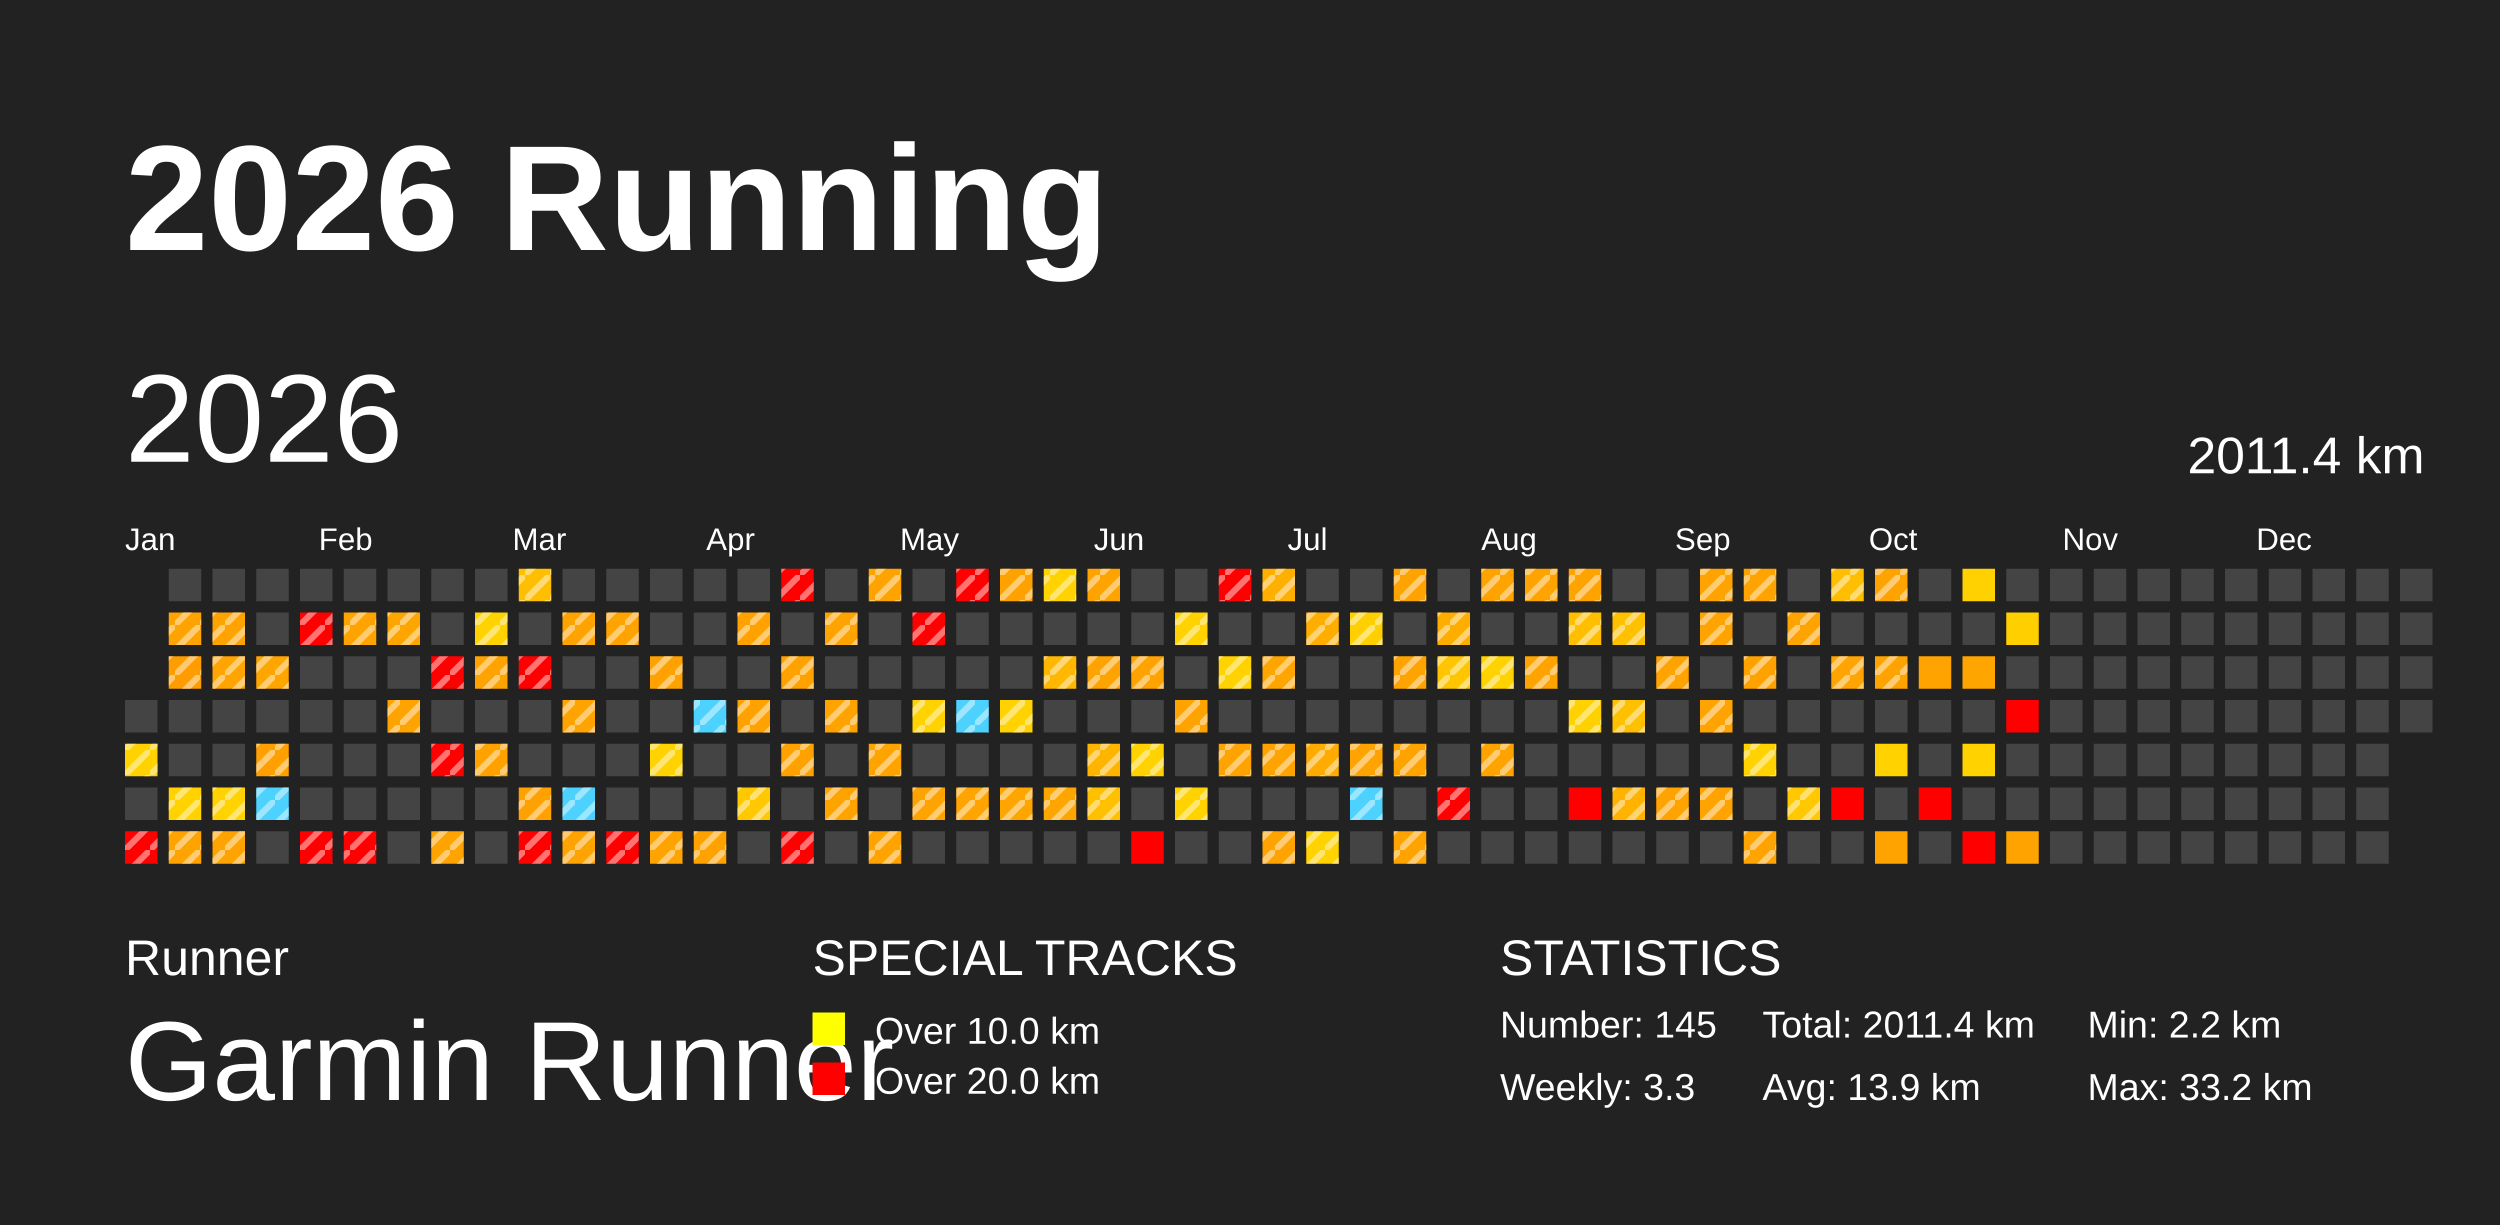
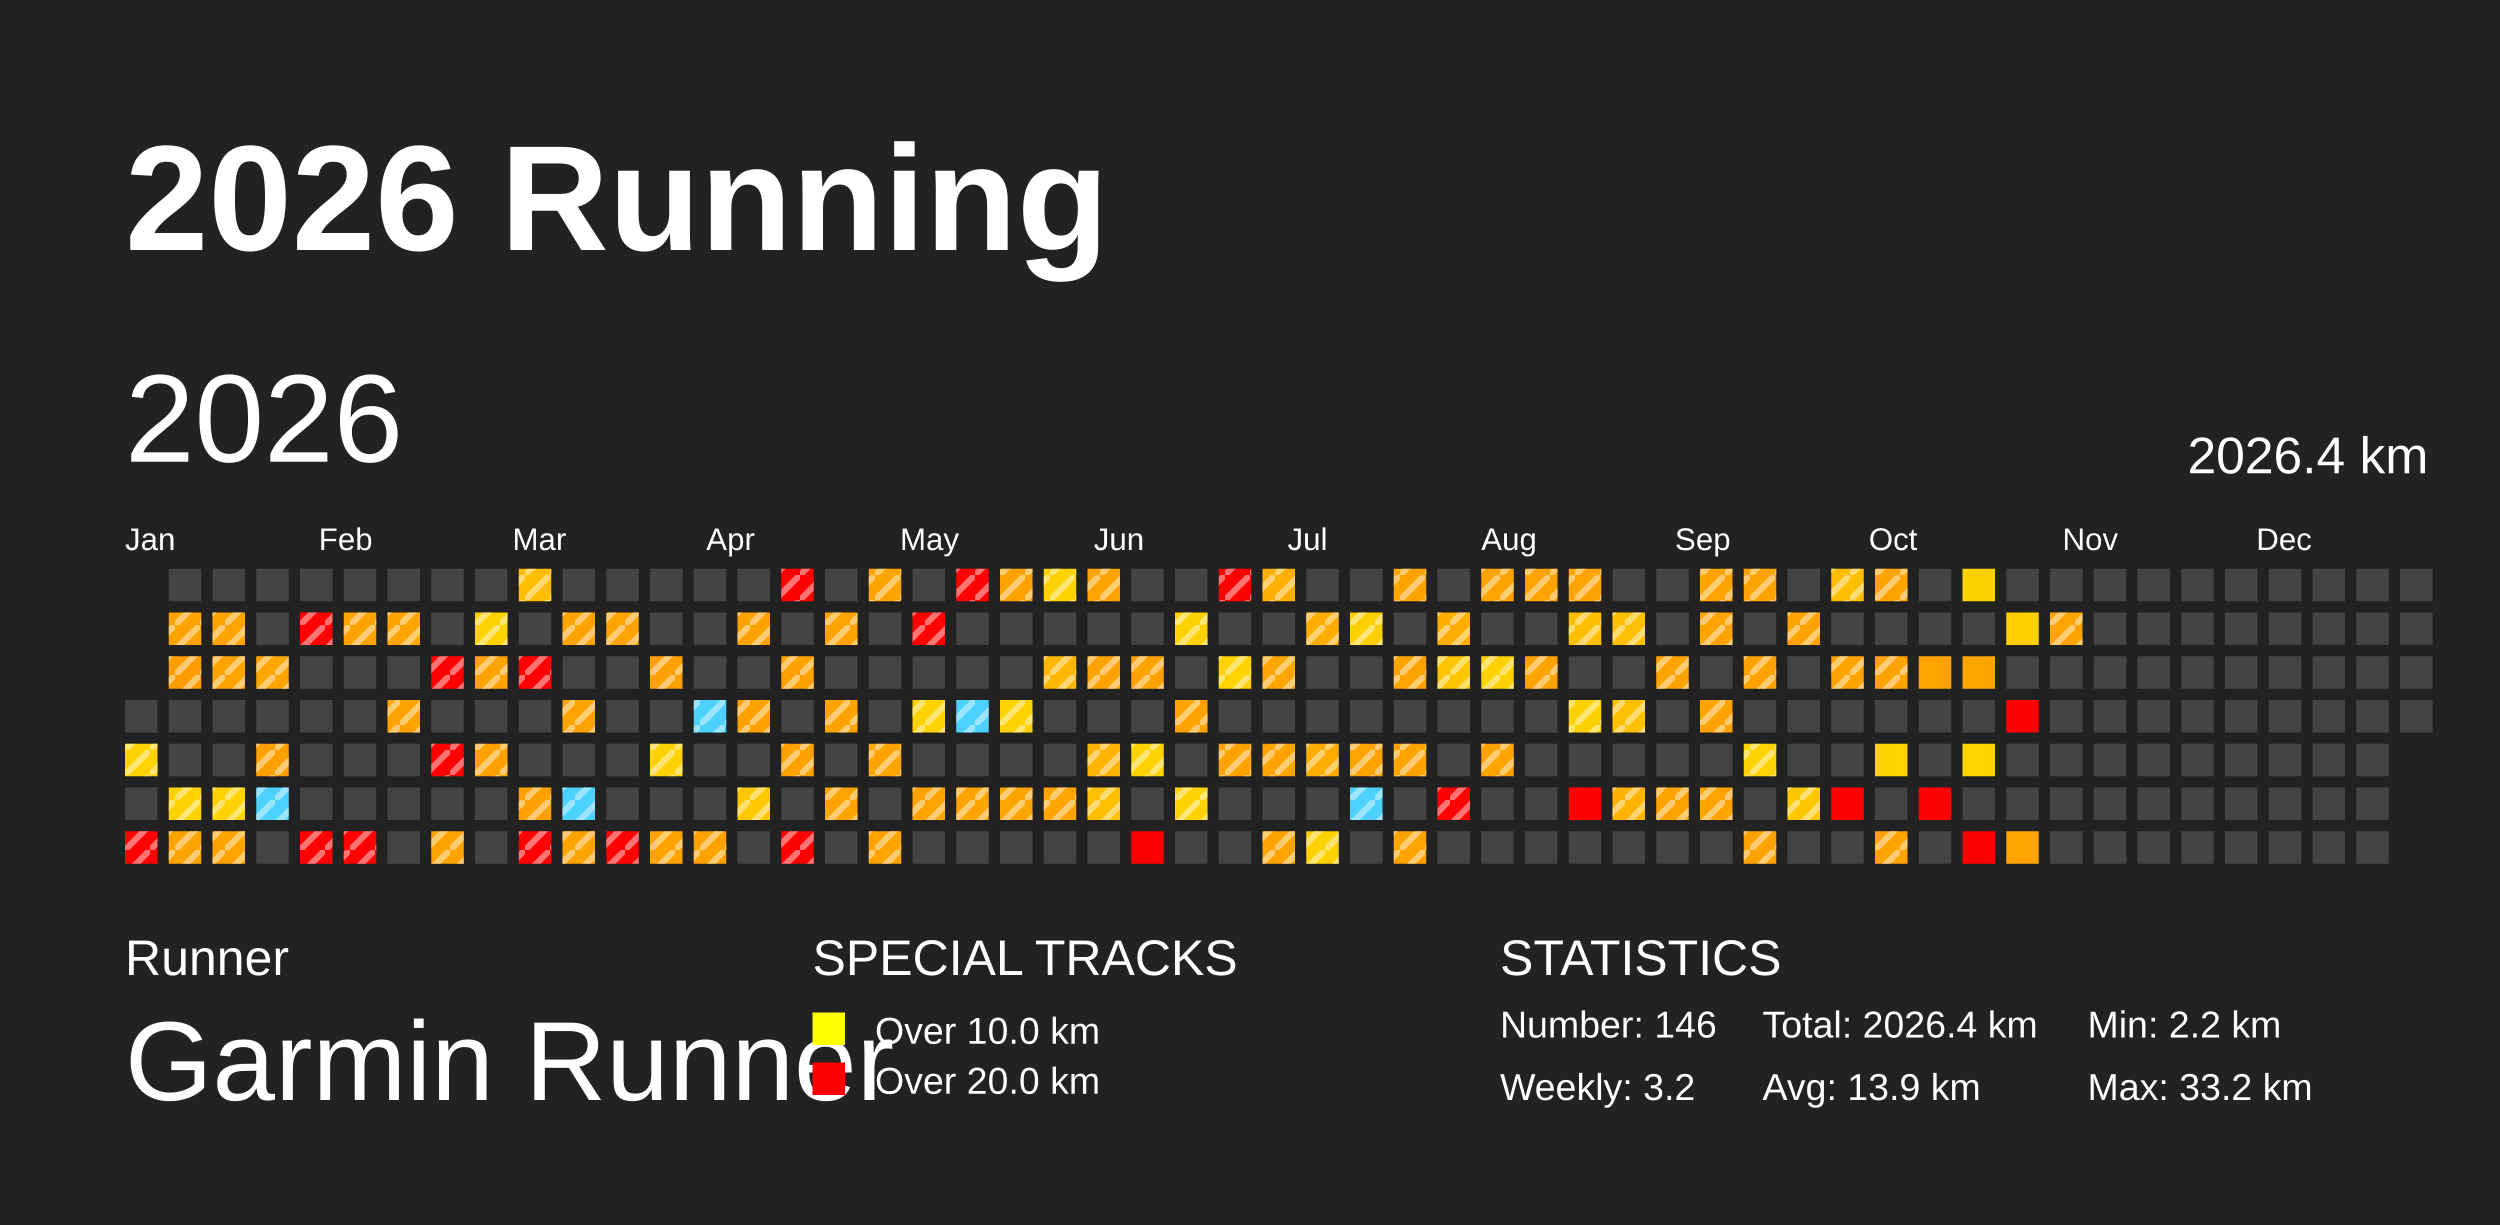
<svg xmlns="http://www.w3.org/2000/svg" baseProfile="full" height="98mm" version="1.1" viewBox="0,0,200,98" width="200mm">
  <defs>
    <pattern height="2" id="indoor-stripe" patternUnits="userSpaceOnUse" width="2">
      <line stroke="white" stroke-opacity="0.45" stroke-width="0.5" x1="0" x2="2" y1="2" y2="0" />
    </pattern>
  </defs>
  <rect fill="#222222" height="98" width="200" x="0" y="0" />
  <text fill="#FFFFFF" style="font-size:12px; font-family:Arial; font-weight:bold;" x="10" y="20">2026 Running</text>
  <text fill="#FFFFFF" style="font-size:4px; font-family:Arial" x="10" y="78">Runner</text>
  <text fill="#FFFFFF" style="font-size:9px; font-family:Arial" x="10" y="88">Garmin Runner</text>
  <text fill="#FFFFFF" style="font-size:4px; font-family:Arial" x="65" y="78">SPECIAL TRACKS</text>
  <rect fill="yellow" height="2.6" width="2.6" x="65" y="81" />
  <text fill="#FFFFFF" style="font-size:3px; font-family:Arial" x="70" y="83.5">Over 10.0 km</text>
  <rect fill="red" height="2.6" width="2.6" x="65" y="85" />
  <text fill="#FFFFFF" style="font-size:3px; font-family:Arial" x="70" y="87.5">Over 20.0 km</text>
  <text fill="#FFFFFF" style="font-size:4px; font-family:Arial" x="120" y="78">STATISTICS</text>
-   <text fill="#FFFFFF" style="font-size:3px; font-family:Arial" x="120" y="83">Number: 145</text>
-   <text fill="#FFFFFF" style="font-size:3px; font-family:Arial" x="120" y="88">Weekly: 3.3</text>
-   <text fill="#FFFFFF" style="font-size:3px; font-family:Arial" x="141" y="83">Total: 2011.4 km</text>
+   <text fill="#FFFFFF" style="font-size:3px; font-family:Arial" x="120" y="83">Number: 146</text>
+   <text fill="#FFFFFF" style="font-size:3px; font-family:Arial" x="120" y="88">Weekly: 3.2</text>
+   <text fill="#FFFFFF" style="font-size:3px; font-family:Arial" x="141" y="83">Total: 2026.4 km</text>
  <text fill="#FFFFFF" style="font-size:3px; font-family:Arial" x="141" y="88">Avg: 13.9 km</text>
  <text fill="#FFFFFF" style="font-size:3px; font-family:Arial" x="167" y="83">Min: 2.2 km</text>
  <text fill="#FFFFFF" style="font-size:3px; font-family:Arial" x="167" y="88">Max: 33.2 km</text>
  <text dominant-baseline="hanging" fill="#FFFFFF" style="font-size:10.0px; font-family:Arial;" x="10" y="30">2026</text>
-   <text dominant-baseline="hanging" fill="#FFFFFF" style="font-size:4.125px; font-family:Arial;" x="175" y="35">2011.4 km</text>
+   <text dominant-baseline="hanging" fill="#FFFFFF" style="font-size:4.125px; font-family:Arial;" x="175" y="35">2026.4 km</text>
  <text fill="#FFFFFF" style="font-size:2.5px; font-family:Arial" x="10.0" y="44">Jan</text>
  <text fill="#FFFFFF" style="font-size:2.5px; font-family:Arial" x="25.5" y="44">Feb</text>
  <text fill="#FFFFFF" style="font-size:2.5px; font-family:Arial" x="41.0" y="44">Mar</text>
  <text fill="#FFFFFF" style="font-size:2.5px; font-family:Arial" x="56.5" y="44">Apr</text>
  <text fill="#FFFFFF" style="font-size:2.5px; font-family:Arial" x="72.0" y="44">May</text>
  <text fill="#FFFFFF" style="font-size:2.5px; font-family:Arial" x="87.5" y="44">Jun</text>
  <text fill="#FFFFFF" style="font-size:2.5px; font-family:Arial" x="103.0" y="44">Jul</text>
  <text fill="#FFFFFF" style="font-size:2.5px; font-family:Arial" x="118.5" y="44">Aug</text>
  <text fill="#FFFFFF" style="font-size:2.5px; font-family:Arial" x="134.0" y="44">Sep</text>
  <text fill="#FFFFFF" style="font-size:2.5px; font-family:Arial" x="149.5" y="44">Oct</text>
  <text fill="#FFFFFF" style="font-size:2.5px; font-family:Arial" x="165.0" y="44">Nov</text>
  <text fill="#FFFFFF" style="font-size:2.5px; font-family:Arial" x="180.5" y="44">Dec</text>
  <rect fill="#444444" height="2.6" width="2.6" x="10.0" y="56.0" />
  <rect fill="#ffd200" height="2.6" width="2.6" x="10.0" y="59.5" />
  <rect fill="url(#indoor-stripe)" height="2.6" style="pointer-events: none;" width="2.6" x="10.0" y="59.5" />
  <rect fill="#444444" height="2.6" width="2.6" x="10.0" y="63.0" />
  <rect fill="red" height="2.6" width="2.6" x="10.0" y="66.5" />
  <rect fill="url(#indoor-stripe)" height="2.6" style="pointer-events: none;" width="2.6" x="10.0" y="66.5" />
  <rect fill="#444444" height="2.6" width="2.6" x="13.5" y="45.5" />
  <rect fill="#ffa300" height="2.6" width="2.6" x="13.5" y="49.0" />
  <rect fill="url(#indoor-stripe)" height="2.6" style="pointer-events: none;" width="2.6" x="13.5" y="49.0" />
  <rect fill="#ff9d00" height="2.6" width="2.6" x="13.5" y="52.5" />
  <rect fill="url(#indoor-stripe)" height="2.6" style="pointer-events: none;" width="2.6" x="13.5" y="52.5" />
  <rect fill="#444444" height="2.6" width="2.6" x="13.5" y="56.0" />
  <rect fill="#444444" height="2.6" width="2.6" x="13.5" y="59.5" />
  <rect fill="#ffd200" height="2.6" width="2.6" x="13.5" y="63.0" />
  <rect fill="url(#indoor-stripe)" height="2.6" style="pointer-events: none;" width="2.6" x="13.5" y="63.0" />
  <rect fill="#ffa300" height="2.6" width="2.6" x="13.5" y="66.5" />
  <rect fill="url(#indoor-stripe)" height="2.6" style="pointer-events: none;" width="2.6" x="13.5" y="66.5" />
  <rect fill="#444444" height="2.6" width="2.6" x="17.0" y="45.5" />
  <rect fill="#ffa300" height="2.6" width="2.6" x="17.0" y="49.0" />
  <rect fill="url(#indoor-stripe)" height="2.6" style="pointer-events: none;" width="2.6" x="17.0" y="49.0" />
  <rect fill="#ffa400" height="2.6" width="2.6" x="17.0" y="52.5" />
  <rect fill="url(#indoor-stripe)" height="2.6" style="pointer-events: none;" width="2.6" x="17.0" y="52.5" />
  <rect fill="#444444" height="2.6" width="2.6" x="17.0" y="56.0" />
  <rect fill="#444444" height="2.6" width="2.6" x="17.0" y="59.5" />
  <rect fill="#ffd200" height="2.6" width="2.6" x="17.0" y="63.0" />
  <rect fill="url(#indoor-stripe)" height="2.6" style="pointer-events: none;" width="2.6" x="17.0" y="63.0" />
  <rect fill="#ffa300" height="2.6" width="2.6" x="17.0" y="66.5" />
  <rect fill="url(#indoor-stripe)" height="2.6" style="pointer-events: none;" width="2.6" x="17.0" y="66.5" />
  <rect fill="#444444" height="2.6" width="2.6" x="20.5" y="45.5" />
  <rect fill="#444444" height="2.6" width="2.6" x="20.5" y="49.0" />
  <rect fill="#ffa500" height="2.6" width="2.6" x="20.5" y="52.5" />
  <rect fill="url(#indoor-stripe)" height="2.6" style="pointer-events: none;" width="2.6" x="20.5" y="52.5" />
  <rect fill="#444444" height="2.6" width="2.6" x="20.5" y="56.0" />
  <rect fill="#ffa000" height="2.6" width="2.6" x="20.5" y="59.5" />
  <rect fill="url(#indoor-stripe)" height="2.6" style="pointer-events: none;" width="2.6" x="20.5" y="59.5" />
  <rect fill="#4dd2ff" height="2.6" width="2.6" x="20.5" y="63.0" />
  <rect fill="url(#indoor-stripe)" height="2.6" style="pointer-events: none;" width="2.6" x="20.5" y="63.0" />
  <rect fill="#444444" height="2.6" width="2.6" x="20.5" y="66.5" />
  <rect fill="#444444" height="2.6" width="2.6" x="24.0" y="45.5" />
  <rect fill="red" height="2.6" width="2.6" x="24.0" y="49.0" />
  <rect fill="url(#indoor-stripe)" height="2.6" style="pointer-events: none;" width="2.6" x="24.0" y="49.0" />
  <rect fill="#444444" height="2.6" width="2.6" x="24.0" y="52.5" />
  <rect fill="#444444" height="2.6" width="2.6" x="24.0" y="56.0" />
  <rect fill="#444444" height="2.6" width="2.6" x="24.0" y="59.5" />
  <rect fill="#444444" height="2.6" width="2.6" x="24.0" y="63.0" />
  <rect fill="red" height="2.6" width="2.6" x="24.0" y="66.5" />
  <rect fill="url(#indoor-stripe)" height="2.6" style="pointer-events: none;" width="2.6" x="24.0" y="66.5" />
  <rect fill="#444444" height="2.6" width="2.6" x="27.5" y="45.5" />
  <rect fill="#ffa300" height="2.6" width="2.6" x="27.5" y="49.0" />
  <rect fill="url(#indoor-stripe)" height="2.6" style="pointer-events: none;" width="2.6" x="27.5" y="49.0" />
  <rect fill="#444444" height="2.6" width="2.6" x="27.5" y="52.5" />
  <rect fill="#444444" height="2.6" width="2.6" x="27.5" y="56.0" />
  <rect fill="#444444" height="2.6" width="2.6" x="27.5" y="59.5" />
  <rect fill="#444444" height="2.6" width="2.6" x="27.5" y="63.0" />
  <rect fill="red" height="2.6" width="2.6" x="27.5" y="66.5" />
  <rect fill="url(#indoor-stripe)" height="2.6" style="pointer-events: none;" width="2.6" x="27.5" y="66.5" />
  <rect fill="#444444" height="2.6" width="2.6" x="31.0" y="45.5" />
  <rect fill="#ffa500" height="2.6" width="2.6" x="31.0" y="49.0" />
  <rect fill="url(#indoor-stripe)" height="2.6" style="pointer-events: none;" width="2.6" x="31.0" y="49.0" />
  <rect fill="#444444" height="2.6" width="2.6" x="31.0" y="52.5" />
  <rect fill="#ffa300" height="2.6" width="2.6" x="31.0" y="56.0" />
  <rect fill="url(#indoor-stripe)" height="2.6" style="pointer-events: none;" width="2.6" x="31.0" y="56.0" />
  <rect fill="#444444" height="2.6" width="2.6" x="31.0" y="59.5" />
  <rect fill="#444444" height="2.6" width="2.6" x="31.0" y="63.0" />
  <rect fill="#444444" height="2.6" width="2.6" x="31.0" y="66.5" />
  <rect fill="#444444" height="2.6" width="2.6" x="34.5" y="45.5" />
  <rect fill="#444444" height="2.6" width="2.6" x="34.5" y="49.0" />
  <rect fill="red" height="2.6" width="2.6" x="34.5" y="52.5" />
  <rect fill="url(#indoor-stripe)" height="2.6" style="pointer-events: none;" width="2.6" x="34.5" y="52.5" />
  <rect fill="#444444" height="2.6" width="2.6" x="34.5" y="56.0" />
  <rect fill="red" height="2.6" width="2.6" x="34.5" y="59.5" />
  <rect fill="url(#indoor-stripe)" height="2.6" style="pointer-events: none;" width="2.6" x="34.5" y="59.5" />
  <rect fill="#444444" height="2.6" width="2.6" x="34.5" y="63.0" />
  <rect fill="#ffa300" height="2.6" width="2.6" x="34.5" y="66.5" />
  <rect fill="url(#indoor-stripe)" height="2.6" style="pointer-events: none;" width="2.6" x="34.5" y="66.5" />
  <rect fill="#444444" height="2.6" width="2.6" x="38.0" y="45.5" />
  <rect fill="#ffd200" height="2.6" width="2.6" x="38.0" y="49.0" />
  <rect fill="url(#indoor-stripe)" height="2.6" style="pointer-events: none;" width="2.6" x="38.0" y="49.0" />
  <rect fill="#ffa300" height="2.6" width="2.6" x="38.0" y="52.5" />
  <rect fill="url(#indoor-stripe)" height="2.6" style="pointer-events: none;" width="2.6" x="38.0" y="52.5" />
  <rect fill="#444444" height="2.6" width="2.6" x="38.0" y="56.0" />
  <rect fill="#ffa200" height="2.6" width="2.6" x="38.0" y="59.5" />
  <rect fill="url(#indoor-stripe)" height="2.6" style="pointer-events: none;" width="2.6" x="38.0" y="59.5" />
  <rect fill="#444444" height="2.6" width="2.6" x="38.0" y="63.0" />
  <rect fill="#444444" height="2.6" width="2.6" x="38.0" y="66.5" />
  <rect fill="#ffbf00" height="2.6" width="2.6" x="41.5" y="45.5" />
  <rect fill="url(#indoor-stripe)" height="2.6" style="pointer-events: none;" width="2.6" x="41.5" y="45.5" />
  <rect fill="#444444" height="2.6" width="2.6" x="41.5" y="49.0" />
  <rect fill="red" height="2.6" width="2.6" x="41.5" y="52.5" />
  <rect fill="url(#indoor-stripe)" height="2.6" style="pointer-events: none;" width="2.6" x="41.5" y="52.5" />
  <rect fill="#444444" height="2.6" width="2.6" x="41.5" y="56.0" />
  <rect fill="#444444" height="2.6" width="2.6" x="41.5" y="59.5" />
  <rect fill="#ffa100" height="2.6" width="2.6" x="41.5" y="63.0" />
  <rect fill="url(#indoor-stripe)" height="2.6" style="pointer-events: none;" width="2.6" x="41.5" y="63.0" />
  <rect fill="red" height="2.6" width="2.6" x="41.5" y="66.5" />
  <rect fill="url(#indoor-stripe)" height="2.6" style="pointer-events: none;" width="2.6" x="41.5" y="66.5" />
  <rect fill="#444444" height="2.6" width="2.6" x="45.0" y="45.5" />
  <rect fill="#ffa300" height="2.6" width="2.6" x="45.0" y="49.0" />
  <rect fill="url(#indoor-stripe)" height="2.6" style="pointer-events: none;" width="2.6" x="45.0" y="49.0" />
  <rect fill="#444444" height="2.6" width="2.6" x="45.0" y="52.5" />
  <rect fill="#ffa300" height="2.6" width="2.6" x="45.0" y="56.0" />
  <rect fill="url(#indoor-stripe)" height="2.6" style="pointer-events: none;" width="2.6" x="45.0" y="56.0" />
  <rect fill="#444444" height="2.6" width="2.6" x="45.0" y="59.5" />
  <rect fill="#4dd2ff" height="2.6" width="2.6" x="45.0" y="63.0" />
  <rect fill="url(#indoor-stripe)" height="2.6" style="pointer-events: none;" width="2.6" x="45.0" y="63.0" />
  <rect fill="#ffa300" height="2.6" width="2.6" x="45.0" y="66.5" />
  <rect fill="url(#indoor-stripe)" height="2.6" style="pointer-events: none;" width="2.6" x="45.0" y="66.5" />
  <rect fill="#444444" height="2.6" width="2.6" x="48.5" y="45.5" />
  <rect fill="#ffa300" height="2.6" width="2.6" x="48.5" y="49.0" />
  <rect fill="url(#indoor-stripe)" height="2.6" style="pointer-events: none;" width="2.6" x="48.5" y="49.0" />
  <rect fill="#444444" height="2.6" width="2.6" x="48.5" y="52.5" />
  <rect fill="#444444" height="2.6" width="2.6" x="48.5" y="56.0" />
  <rect fill="#444444" height="2.6" width="2.6" x="48.5" y="59.5" />
  <rect fill="#444444" height="2.6" width="2.6" x="48.5" y="63.0" />
  <rect fill="red" height="2.6" width="2.6" x="48.5" y="66.5" />
  <rect fill="url(#indoor-stripe)" height="2.6" style="pointer-events: none;" width="2.6" x="48.5" y="66.5" />
  <rect fill="#444444" height="2.6" width="2.6" x="52.0" y="45.5" />
  <rect fill="#444444" height="2.6" width="2.6" x="52.0" y="49.0" />
  <rect fill="#ffa100" height="2.6" width="2.6" x="52.0" y="52.5" />
  <rect fill="url(#indoor-stripe)" height="2.6" style="pointer-events: none;" width="2.6" x="52.0" y="52.5" />
  <rect fill="#444444" height="2.6" width="2.6" x="52.0" y="56.0" />
  <rect fill="#ffd200" height="2.6" width="2.6" x="52.0" y="59.5" />
  <rect fill="url(#indoor-stripe)" height="2.6" style="pointer-events: none;" width="2.6" x="52.0" y="59.5" />
  <rect fill="#444444" height="2.6" width="2.6" x="52.0" y="63.0" />
  <rect fill="#ffa300" height="2.6" width="2.6" x="52.0" y="66.5" />
  <rect fill="url(#indoor-stripe)" height="2.6" style="pointer-events: none;" width="2.6" x="52.0" y="66.5" />
  <rect fill="#444444" height="2.6" width="2.6" x="55.5" y="45.5" />
  <rect fill="#444444" height="2.6" width="2.6" x="55.5" y="49.0" />
  <rect fill="#444444" height="2.6" width="2.6" x="55.5" y="52.5" />
  <rect fill="#4dd2ff" height="2.6" width="2.6" x="55.5" y="56.0" />
  <rect fill="url(#indoor-stripe)" height="2.6" style="pointer-events: none;" width="2.6" x="55.5" y="56.0" />
  <rect fill="#444444" height="2.6" width="2.6" x="55.5" y="59.5" />
  <rect fill="#444444" height="2.6" width="2.6" x="55.5" y="63.0" />
  <rect fill="#ffa200" height="2.6" width="2.6" x="55.5" y="66.5" />
  <rect fill="url(#indoor-stripe)" height="2.6" style="pointer-events: none;" width="2.6" x="55.5" y="66.5" />
  <rect fill="#444444" height="2.6" width="2.6" x="59.0" y="45.5" />
  <rect fill="#ffa200" height="2.6" width="2.6" x="59.0" y="49.0" />
  <rect fill="url(#indoor-stripe)" height="2.6" style="pointer-events: none;" width="2.6" x="59.0" y="49.0" />
  <rect fill="#444444" height="2.6" width="2.6" x="59.0" y="52.5" />
  <rect fill="#ffa200" height="2.6" width="2.6" x="59.0" y="56.0" />
  <rect fill="url(#indoor-stripe)" height="2.6" style="pointer-events: none;" width="2.6" x="59.0" y="56.0" />
  <rect fill="#444444" height="2.6" width="2.6" x="59.0" y="59.5" />
  <rect fill="#ffc800" height="2.6" width="2.6" x="59.0" y="63.0" />
  <rect fill="url(#indoor-stripe)" height="2.6" style="pointer-events: none;" width="2.6" x="59.0" y="63.0" />
  <rect fill="#444444" height="2.6" width="2.6" x="59.0" y="66.5" />
  <rect fill="red" height="2.6" width="2.6" x="62.5" y="45.5" />
  <rect fill="url(#indoor-stripe)" height="2.6" style="pointer-events: none;" width="2.6" x="62.5" y="45.5" />
  <rect fill="#444444" height="2.6" width="2.6" x="62.5" y="49.0" />
  <rect fill="#ffa200" height="2.6" width="2.6" x="62.5" y="52.5" />
  <rect fill="url(#indoor-stripe)" height="2.6" style="pointer-events: none;" width="2.6" x="62.5" y="52.5" />
  <rect fill="#444444" height="2.6" width="2.6" x="62.5" y="56.0" />
  <rect fill="#ffa200" height="2.6" width="2.6" x="62.5" y="59.5" />
  <rect fill="url(#indoor-stripe)" height="2.6" style="pointer-events: none;" width="2.6" x="62.5" y="59.5" />
  <rect fill="#444444" height="2.6" width="2.6" x="62.5" y="63.0" />
  <rect fill="red" height="2.6" width="2.6" x="62.5" y="66.5" />
  <rect fill="url(#indoor-stripe)" height="2.6" style="pointer-events: none;" width="2.6" x="62.5" y="66.5" />
  <rect fill="#444444" height="2.6" width="2.6" x="66.0" y="45.5" />
  <rect fill="#ffa300" height="2.6" width="2.6" x="66.0" y="49.0" />
  <rect fill="url(#indoor-stripe)" height="2.6" style="pointer-events: none;" width="2.6" x="66.0" y="49.0" />
  <rect fill="#444444" height="2.6" width="2.6" x="66.0" y="52.5" />
  <rect fill="#ffa300" height="2.6" width="2.6" x="66.0" y="56.0" />
  <rect fill="url(#indoor-stripe)" height="2.6" style="pointer-events: none;" width="2.6" x="66.0" y="56.0" />
  <rect fill="#444444" height="2.6" width="2.6" x="66.0" y="59.5" />
  <rect fill="#ffa300" height="2.6" width="2.6" x="66.0" y="63.0" />
  <rect fill="url(#indoor-stripe)" height="2.6" style="pointer-events: none;" width="2.6" x="66.0" y="63.0" />
  <rect fill="#444444" height="2.6" width="2.6" x="66.0" y="66.5" />
  <rect fill="#ffa300" height="2.6" width="2.6" x="69.5" y="45.5" />
  <rect fill="url(#indoor-stripe)" height="2.6" style="pointer-events: none;" width="2.6" x="69.5" y="45.5" />
  <rect fill="#444444" height="2.6" width="2.6" x="69.5" y="49.0" />
  <rect fill="#444444" height="2.6" width="2.6" x="69.5" y="52.5" />
  <rect fill="#444444" height="2.6" width="2.6" x="69.5" y="56.0" />
  <rect fill="#ffa300" height="2.6" width="2.6" x="69.5" y="59.5" />
  <rect fill="url(#indoor-stripe)" height="2.6" style="pointer-events: none;" width="2.6" x="69.5" y="59.5" />
  <rect fill="#444444" height="2.6" width="2.6" x="69.5" y="63.0" />
  <rect fill="#ffa300" height="2.6" width="2.6" x="69.5" y="66.5" />
  <rect fill="url(#indoor-stripe)" height="2.6" style="pointer-events: none;" width="2.6" x="69.5" y="66.5" />
  <rect fill="#444444" height="2.6" width="2.6" x="73.0" y="45.5" />
  <rect fill="red" height="2.6" width="2.6" x="73.0" y="49.0" />
  <rect fill="url(#indoor-stripe)" height="2.6" style="pointer-events: none;" width="2.6" x="73.0" y="49.0" />
  <rect fill="#444444" height="2.6" width="2.6" x="73.0" y="52.5" />
  <rect fill="#ffd200" height="2.6" width="2.6" x="73.0" y="56.0" />
  <rect fill="url(#indoor-stripe)" height="2.6" style="pointer-events: none;" width="2.6" x="73.0" y="56.0" />
  <rect fill="#444444" height="2.6" width="2.6" x="73.0" y="59.5" />
  <rect fill="#ffa300" height="2.6" width="2.6" x="73.0" y="63.0" />
  <rect fill="url(#indoor-stripe)" height="2.6" style="pointer-events: none;" width="2.6" x="73.0" y="63.0" />
  <rect fill="#444444" height="2.6" width="2.6" x="73.0" y="66.5" />
  <rect fill="red" height="2.6" width="2.6" x="76.5" y="45.5" />
  <rect fill="url(#indoor-stripe)" height="2.6" style="pointer-events: none;" width="2.6" x="76.5" y="45.5" />
  <rect fill="#444444" height="2.6" width="2.6" x="76.5" y="49.0" />
  <rect fill="#444444" height="2.6" width="2.6" x="76.5" y="52.5" />
  <rect fill="#4dd2ff" height="2.6" width="2.6" x="76.5" y="56.0" />
  <rect fill="url(#indoor-stripe)" height="2.6" style="pointer-events: none;" width="2.6" x="76.5" y="56.0" />
  <rect fill="#444444" height="2.6" width="2.6" x="76.5" y="59.5" />
  <rect fill="#ffa400" height="2.6" width="2.6" x="76.5" y="63.0" />
  <rect fill="url(#indoor-stripe)" height="2.6" style="pointer-events: none;" width="2.6" x="76.5" y="63.0" />
  <rect fill="#444444" height="2.6" width="2.6" x="76.5" y="66.5" />
  <rect fill="#ffa200" height="2.6" width="2.6" x="80.0" y="45.5" />
  <rect fill="url(#indoor-stripe)" height="2.6" style="pointer-events: none;" width="2.6" x="80.0" y="45.5" />
  <rect fill="#444444" height="2.6" width="2.6" x="80.0" y="49.0" />
  <rect fill="#444444" height="2.6" width="2.6" x="80.0" y="52.5" />
  <rect fill="#ffd200" height="2.6" width="2.6" x="80.0" y="56.0" />
  <rect fill="url(#indoor-stripe)" height="2.6" style="pointer-events: none;" width="2.6" x="80.0" y="56.0" />
  <rect fill="#444444" height="2.6" width="2.6" x="80.0" y="59.5" />
  <rect fill="#ffa500" height="2.6" width="2.6" x="80.0" y="63.0" />
  <rect fill="url(#indoor-stripe)" height="2.6" style="pointer-events: none;" width="2.6" x="80.0" y="63.0" />
  <rect fill="#444444" height="2.6" width="2.6" x="80.0" y="66.5" />
  <rect fill="#ffd200" height="2.6" width="2.6" x="83.5" y="45.5" />
  <rect fill="url(#indoor-stripe)" height="2.6" style="pointer-events: none;" width="2.6" x="83.5" y="45.5" />
  <rect fill="#444444" height="2.6" width="2.6" x="83.5" y="49.0" />
  <rect fill="#ffb700" height="2.6" width="2.6" x="83.5" y="52.5" />
  <rect fill="url(#indoor-stripe)" height="2.6" style="pointer-events: none;" width="2.6" x="83.5" y="52.5" />
  <rect fill="#444444" height="2.6" width="2.6" x="83.5" y="56.0" />
  <rect fill="#444444" height="2.6" width="2.6" x="83.5" y="59.5" />
  <rect fill="#ffa500" height="2.6" width="2.6" x="83.5" y="63.0" />
  <rect fill="url(#indoor-stripe)" height="2.6" style="pointer-events: none;" width="2.6" x="83.5" y="63.0" />
  <rect fill="#444444" height="2.6" width="2.6" x="83.5" y="66.5" />
  <rect fill="#ffa300" height="2.6" width="2.6" x="87.0" y="45.5" />
  <rect fill="url(#indoor-stripe)" height="2.6" style="pointer-events: none;" width="2.6" x="87.0" y="45.5" />
  <rect fill="#444444" height="2.6" width="2.6" x="87.0" y="49.0" />
  <rect fill="#ffa300" height="2.6" width="2.6" x="87.0" y="52.5" />
  <rect fill="url(#indoor-stripe)" height="2.6" style="pointer-events: none;" width="2.6" x="87.0" y="52.5" />
  <rect fill="#444444" height="2.6" width="2.6" x="87.0" y="56.0" />
  <rect fill="#ffb500" height="2.6" width="2.6" x="87.0" y="59.5" />
  <rect fill="url(#indoor-stripe)" height="2.6" style="pointer-events: none;" width="2.6" x="87.0" y="59.5" />
  <rect fill="#ffc000" height="2.6" width="2.6" x="87.0" y="63.0" />
  <rect fill="url(#indoor-stripe)" height="2.6" style="pointer-events: none;" width="2.6" x="87.0" y="63.0" />
  <rect fill="#444444" height="2.6" width="2.6" x="87.0" y="66.5" />
  <rect fill="#444444" height="2.6" width="2.6" x="90.5" y="45.5" />
  <rect fill="#444444" height="2.6" width="2.6" x="90.5" y="49.0" />
  <rect fill="#ffa300" height="2.6" width="2.6" x="90.5" y="52.5" />
  <rect fill="url(#indoor-stripe)" height="2.6" style="pointer-events: none;" width="2.6" x="90.5" y="52.5" />
  <rect fill="#444444" height="2.6" width="2.6" x="90.5" y="56.0" />
  <rect fill="#ffd200" height="2.6" width="2.6" x="90.5" y="59.5" />
  <rect fill="url(#indoor-stripe)" height="2.6" style="pointer-events: none;" width="2.6" x="90.5" y="59.5" />
  <rect fill="#444444" height="2.6" width="2.6" x="90.5" y="63.0" />
  <rect fill="red" height="2.6" width="2.6" x="90.5" y="66.5" />
  <rect fill="#444444" height="2.6" width="2.6" x="94.0" y="45.5" />
  <rect fill="#ffd200" height="2.6" width="2.6" x="94.0" y="49.0" />
  <rect fill="url(#indoor-stripe)" height="2.6" style="pointer-events: none;" width="2.6" x="94.0" y="49.0" />
  <rect fill="#444444" height="2.6" width="2.6" x="94.0" y="52.5" />
  <rect fill="#ffa300" height="2.6" width="2.6" x="94.0" y="56.0" />
  <rect fill="url(#indoor-stripe)" height="2.6" style="pointer-events: none;" width="2.6" x="94.0" y="56.0" />
  <rect fill="#444444" height="2.6" width="2.6" x="94.0" y="59.5" />
  <rect fill="#ffd200" height="2.6" width="2.6" x="94.0" y="63.0" />
  <rect fill="url(#indoor-stripe)" height="2.6" style="pointer-events: none;" width="2.6" x="94.0" y="63.0" />
  <rect fill="#444444" height="2.6" width="2.6" x="94.0" y="66.5" />
  <rect fill="red" height="2.6" width="2.6" x="97.5" y="45.5" />
  <rect fill="url(#indoor-stripe)" height="2.6" style="pointer-events: none;" width="2.6" x="97.5" y="45.5" />
  <rect fill="#444444" height="2.6" width="2.6" x="97.5" y="49.0" />
  <rect fill="#ffd200" height="2.6" width="2.6" x="97.5" y="52.5" />
  <rect fill="url(#indoor-stripe)" height="2.6" style="pointer-events: none;" width="2.6" x="97.5" y="52.5" />
  <rect fill="#444444" height="2.6" width="2.6" x="97.5" y="56.0" />
  <rect fill="#ffa300" height="2.6" width="2.6" x="97.5" y="59.5" />
  <rect fill="url(#indoor-stripe)" height="2.6" style="pointer-events: none;" width="2.6" x="97.5" y="59.5" />
  <rect fill="#444444" height="2.6" width="2.6" x="97.5" y="63.0" />
  <rect fill="#444444" height="2.6" width="2.6" x="97.5" y="66.5" />
  <rect fill="#ffaf00" height="2.6" width="2.6" x="101.0" y="45.5" />
  <rect fill="url(#indoor-stripe)" height="2.6" style="pointer-events: none;" width="2.6" x="101.0" y="45.5" />
  <rect fill="#444444" height="2.6" width="2.6" x="101.0" y="49.0" />
  <rect fill="#ffa500" height="2.6" width="2.6" x="101.0" y="52.5" />
  <rect fill="url(#indoor-stripe)" height="2.6" style="pointer-events: none;" width="2.6" x="101.0" y="52.5" />
  <rect fill="#444444" height="2.6" width="2.6" x="101.0" y="56.0" />
  <rect fill="#ffa300" height="2.6" width="2.6" x="101.0" y="59.5" />
  <rect fill="url(#indoor-stripe)" height="2.6" style="pointer-events: none;" width="2.6" x="101.0" y="59.5" />
  <rect fill="#444444" height="2.6" width="2.6" x="101.0" y="63.0" />
  <rect fill="#ffa300" height="2.6" width="2.6" x="101.0" y="66.5" />
  <rect fill="url(#indoor-stripe)" height="2.6" style="pointer-events: none;" width="2.6" x="101.0" y="66.5" />
  <rect fill="#444444" height="2.6" width="2.6" x="104.5" y="45.5" />
  <rect fill="#ffae00" height="2.6" width="2.6" x="104.5" y="49.0" />
  <rect fill="url(#indoor-stripe)" height="2.6" style="pointer-events: none;" width="2.6" x="104.5" y="49.0" />
  <rect fill="#444444" height="2.6" width="2.6" x="104.5" y="52.5" />
  <rect fill="#444444" height="2.6" width="2.6" x="104.5" y="56.0" />
  <rect fill="#ffab00" height="2.6" width="2.6" x="104.5" y="59.5" />
  <rect fill="url(#indoor-stripe)" height="2.6" style="pointer-events: none;" width="2.6" x="104.5" y="59.5" />
  <rect fill="#444444" height="2.6" width="2.6" x="104.5" y="63.0" />
  <rect fill="#ffd200" height="2.6" width="2.6" x="104.5" y="66.5" />
  <rect fill="url(#indoor-stripe)" height="2.6" style="pointer-events: none;" width="2.6" x="104.5" y="66.5" />
  <rect fill="#444444" height="2.6" width="2.6" x="108.0" y="45.5" />
  <rect fill="#ffcf00" height="2.6" width="2.6" x="108.0" y="49.0" />
  <rect fill="url(#indoor-stripe)" height="2.6" style="pointer-events: none;" width="2.6" x="108.0" y="49.0" />
  <rect fill="#444444" height="2.6" width="2.6" x="108.0" y="52.5" />
  <rect fill="#444444" height="2.6" width="2.6" x="108.0" y="56.0" />
  <rect fill="#ffa300" height="2.6" width="2.6" x="108.0" y="59.5" />
  <rect fill="url(#indoor-stripe)" height="2.6" style="pointer-events: none;" width="2.6" x="108.0" y="59.5" />
  <rect fill="#4dd2ff" height="2.6" width="2.6" x="108.0" y="63.0" />
  <rect fill="url(#indoor-stripe)" height="2.6" style="pointer-events: none;" width="2.6" x="108.0" y="63.0" />
  <rect fill="#444444" height="2.6" width="2.6" x="108.0" y="66.5" />
  <rect fill="#ffa300" height="2.6" width="2.6" x="111.5" y="45.5" />
  <rect fill="url(#indoor-stripe)" height="2.6" style="pointer-events: none;" width="2.6" x="111.5" y="45.5" />
  <rect fill="#444444" height="2.6" width="2.6" x="111.5" y="49.0" />
  <rect fill="#ffa300" height="2.6" width="2.6" x="111.5" y="52.5" />
  <rect fill="url(#indoor-stripe)" height="2.6" style="pointer-events: none;" width="2.6" x="111.5" y="52.5" />
  <rect fill="#444444" height="2.6" width="2.6" x="111.5" y="56.0" />
  <rect fill="#ffa300" height="2.6" width="2.6" x="111.5" y="59.5" />
  <rect fill="url(#indoor-stripe)" height="2.6" style="pointer-events: none;" width="2.6" x="111.5" y="59.5" />
  <rect fill="#444444" height="2.6" width="2.6" x="111.5" y="63.0" />
  <rect fill="#ffa300" height="2.6" width="2.6" x="111.5" y="66.5" />
  <rect fill="url(#indoor-stripe)" height="2.6" style="pointer-events: none;" width="2.6" x="111.5" y="66.5" />
  <rect fill="#444444" height="2.6" width="2.6" x="115.0" y="45.5" />
  <rect fill="#ffae00" height="2.6" width="2.6" x="115.0" y="49.0" />
  <rect fill="url(#indoor-stripe)" height="2.6" style="pointer-events: none;" width="2.6" x="115.0" y="49.0" />
  <rect fill="#ffc600" height="2.6" width="2.6" x="115.0" y="52.5" />
  <rect fill="url(#indoor-stripe)" height="2.6" style="pointer-events: none;" width="2.6" x="115.0" y="52.5" />
  <rect fill="#444444" height="2.6" width="2.6" x="115.0" y="56.0" />
  <rect fill="#444444" height="2.6" width="2.6" x="115.0" y="59.5" />
  <rect fill="red" height="2.6" width="2.6" x="115.0" y="63.0" />
  <rect fill="url(#indoor-stripe)" height="2.6" style="pointer-events: none;" width="2.6" x="115.0" y="63.0" />
  <rect fill="#444444" height="2.6" width="2.6" x="115.0" y="66.5" />
  <rect fill="#ffa300" height="2.6" width="2.6" x="118.5" y="45.5" />
  <rect fill="url(#indoor-stripe)" height="2.6" style="pointer-events: none;" width="2.6" x="118.5" y="45.5" />
  <rect fill="#444444" height="2.6" width="2.6" x="118.5" y="49.0" />
  <rect fill="#ffd200" height="2.6" width="2.6" x="118.5" y="52.5" />
  <rect fill="url(#indoor-stripe)" height="2.6" style="pointer-events: none;" width="2.6" x="118.5" y="52.5" />
  <rect fill="#444444" height="2.6" width="2.6" x="118.5" y="56.0" />
  <rect fill="#ffa300" height="2.6" width="2.6" x="118.5" y="59.5" />
  <rect fill="url(#indoor-stripe)" height="2.6" style="pointer-events: none;" width="2.6" x="118.5" y="59.5" />
  <rect fill="#444444" height="2.6" width="2.6" x="118.5" y="63.0" />
  <rect fill="#444444" height="2.6" width="2.6" x="118.5" y="66.5" />
  <rect fill="#ffa300" height="2.6" width="2.6" x="122.0" y="45.5" />
  <rect fill="url(#indoor-stripe)" height="2.6" style="pointer-events: none;" width="2.6" x="122.0" y="45.5" />
  <rect fill="#444444" height="2.6" width="2.6" x="122.0" y="49.0" />
  <rect fill="#ffa300" height="2.6" width="2.6" x="122.0" y="52.5" />
  <rect fill="url(#indoor-stripe)" height="2.6" style="pointer-events: none;" width="2.6" x="122.0" y="52.5" />
  <rect fill="#444444" height="2.6" width="2.6" x="122.0" y="56.0" />
  <rect fill="#444444" height="2.6" width="2.6" x="122.0" y="59.5" />
  <rect fill="#444444" height="2.6" width="2.6" x="122.0" y="63.0" />
  <rect fill="#444444" height="2.6" width="2.6" x="122.0" y="66.5" />
  <rect fill="#ffa300" height="2.6" width="2.6" x="125.5" y="45.5" />
  <rect fill="url(#indoor-stripe)" height="2.6" style="pointer-events: none;" width="2.6" x="125.5" y="45.5" />
  <rect fill="#ffbe00" height="2.6" width="2.6" x="125.5" y="49.0" />
  <rect fill="url(#indoor-stripe)" height="2.6" style="pointer-events: none;" width="2.6" x="125.5" y="49.0" />
  <rect fill="#444444" height="2.6" width="2.6" x="125.5" y="52.5" />
  <rect fill="#ffd100" height="2.6" width="2.6" x="125.5" y="56.0" />
  <rect fill="url(#indoor-stripe)" height="2.6" style="pointer-events: none;" width="2.6" x="125.5" y="56.0" />
  <rect fill="#444444" height="2.6" width="2.6" x="125.5" y="59.5" />
  <rect fill="red" height="2.6" width="2.6" x="125.5" y="63.0" />
  <rect fill="#444444" height="2.6" width="2.6" x="125.5" y="66.5" />
  <rect fill="#444444" height="2.6" width="2.6" x="129.0" y="45.5" />
  <rect fill="#ffc000" height="2.6" width="2.6" x="129.0" y="49.0" />
  <rect fill="url(#indoor-stripe)" height="2.6" style="pointer-events: none;" width="2.6" x="129.0" y="49.0" />
  <rect fill="#444444" height="2.6" width="2.6" x="129.0" y="52.5" />
  <rect fill="#ffc000" height="2.6" width="2.6" x="129.0" y="56.0" />
  <rect fill="url(#indoor-stripe)" height="2.6" style="pointer-events: none;" width="2.6" x="129.0" y="56.0" />
  <rect fill="#444444" height="2.6" width="2.6" x="129.0" y="59.5" />
  <rect fill="#ffb200" height="2.6" width="2.6" x="129.0" y="63.0" />
  <rect fill="url(#indoor-stripe)" height="2.6" style="pointer-events: none;" width="2.6" x="129.0" y="63.0" />
  <rect fill="#444444" height="2.6" width="2.6" x="129.0" y="66.5" />
  <rect fill="#444444" height="2.6" width="2.6" x="132.5" y="45.5" />
  <rect fill="#444444" height="2.6" width="2.6" x="132.5" y="49.0" />
  <rect fill="#ffa300" height="2.6" width="2.6" x="132.5" y="52.5" />
  <rect fill="url(#indoor-stripe)" height="2.6" style="pointer-events: none;" width="2.6" x="132.5" y="52.5" />
  <rect fill="#444444" height="2.6" width="2.6" x="132.5" y="56.0" />
  <rect fill="#444444" height="2.6" width="2.6" x="132.5" y="59.5" />
  <rect fill="#ffa300" height="2.6" width="2.6" x="132.5" y="63.0" />
  <rect fill="url(#indoor-stripe)" height="2.6" style="pointer-events: none;" width="2.6" x="132.5" y="63.0" />
  <rect fill="#444444" height="2.6" width="2.6" x="132.5" y="66.5" />
  <rect fill="#ffa300" height="2.6" width="2.6" x="136.0" y="45.5" />
  <rect fill="url(#indoor-stripe)" height="2.6" style="pointer-events: none;" width="2.6" x="136.0" y="45.5" />
  <rect fill="#ffa300" height="2.6" width="2.6" x="136.0" y="49.0" />
  <rect fill="url(#indoor-stripe)" height="2.6" style="pointer-events: none;" width="2.6" x="136.0" y="49.0" />
  <rect fill="#444444" height="2.6" width="2.6" x="136.0" y="52.5" />
  <rect fill="#ffa300" height="2.6" width="2.6" x="136.0" y="56.0" />
  <rect fill="url(#indoor-stripe)" height="2.6" style="pointer-events: none;" width="2.6" x="136.0" y="56.0" />
  <rect fill="#444444" height="2.6" width="2.6" x="136.0" y="59.5" />
  <rect fill="#ffa300" height="2.6" width="2.6" x="136.0" y="63.0" />
  <rect fill="url(#indoor-stripe)" height="2.6" style="pointer-events: none;" width="2.6" x="136.0" y="63.0" />
  <rect fill="#444444" height="2.6" width="2.6" x="136.0" y="66.5" />
  <rect fill="#ffa300" height="2.6" width="2.6" x="139.5" y="45.5" />
  <rect fill="url(#indoor-stripe)" height="2.6" style="pointer-events: none;" width="2.6" x="139.5" y="45.5" />
  <rect fill="#444444" height="2.6" width="2.6" x="139.5" y="49.0" />
  <rect fill="#ffa200" height="2.6" width="2.6" x="139.5" y="52.5" />
  <rect fill="url(#indoor-stripe)" height="2.6" style="pointer-events: none;" width="2.6" x="139.5" y="52.5" />
  <rect fill="#444444" height="2.6" width="2.6" x="139.5" y="56.0" />
  <rect fill="#ffd200" height="2.6" width="2.6" x="139.5" y="59.5" />
  <rect fill="url(#indoor-stripe)" height="2.6" style="pointer-events: none;" width="2.6" x="139.5" y="59.5" />
  <rect fill="#444444" height="2.6" width="2.6" x="139.5" y="63.0" />
  <rect fill="#ffa300" height="2.6" width="2.6" x="139.5" y="66.5" />
  <rect fill="url(#indoor-stripe)" height="2.6" style="pointer-events: none;" width="2.6" x="139.5" y="66.5" />
  <rect fill="#444444" height="2.6" width="2.6" x="143.0" y="45.5" />
  <rect fill="#ffa300" height="2.6" width="2.6" x="143.0" y="49.0" />
  <rect fill="url(#indoor-stripe)" height="2.6" style="pointer-events: none;" width="2.6" x="143.0" y="49.0" />
  <rect fill="#444444" height="2.6" width="2.6" x="143.0" y="52.5" />
  <rect fill="#444444" height="2.6" width="2.6" x="143.0" y="56.0" />
  <rect fill="#444444" height="2.6" width="2.6" x="143.0" y="59.5" />
  <rect fill="#ffc800" height="2.6" width="2.6" x="143.0" y="63.0" />
  <rect fill="url(#indoor-stripe)" height="2.6" style="pointer-events: none;" width="2.6" x="143.0" y="63.0" />
  <rect fill="#444444" height="2.6" width="2.6" x="143.0" y="66.5" />
  <rect fill="#ffbf00" height="2.6" width="2.6" x="146.5" y="45.5" />
  <rect fill="url(#indoor-stripe)" height="2.6" style="pointer-events: none;" width="2.6" x="146.5" y="45.5" />
  <rect fill="#444444" height="2.6" width="2.6" x="146.5" y="49.0" />
  <rect fill="#ffa400" height="2.6" width="2.6" x="146.5" y="52.5" />
  <rect fill="url(#indoor-stripe)" height="2.6" style="pointer-events: none;" width="2.6" x="146.5" y="52.5" />
  <rect fill="#444444" height="2.6" width="2.6" x="146.5" y="56.0" />
  <rect fill="#444444" height="2.6" width="2.6" x="146.5" y="59.5" />
  <rect fill="red" height="2.6" width="2.6" x="146.5" y="63.0" />
  <rect fill="#444444" height="2.6" width="2.6" x="146.5" y="66.5" />
  <rect fill="#ffa300" height="2.6" width="2.6" x="150.0" y="45.5" />
  <rect fill="url(#indoor-stripe)" height="2.6" style="pointer-events: none;" width="2.6" x="150.0" y="45.5" />
  <rect fill="#444444" height="2.6" width="2.6" x="150.0" y="49.0" />
  <rect fill="#ffa300" height="2.6" width="2.6" x="150.0" y="52.5" />
  <rect fill="url(#indoor-stripe)" height="2.6" style="pointer-events: none;" width="2.6" x="150.0" y="52.5" />
  <rect fill="#444444" height="2.6" width="2.6" x="150.0" y="56.0" />
  <rect fill="#ffd200" height="2.6" width="2.6" x="150.0" y="59.5" />
  <rect fill="#444444" height="2.6" width="2.6" x="150.0" y="63.0" />
  <rect fill="#ffa300" height="2.6" width="2.6" x="150.0" y="66.5" />
+   <rect fill="url(#indoor-stripe)" height="2.6" style="pointer-events: none;" width="2.6" x="150.0" y="66.5" />
  <rect fill="#444444" height="2.6" width="2.6" x="153.5" y="45.5" />
  <rect fill="#444444" height="2.6" width="2.6" x="153.5" y="49.0" />
  <rect fill="#ffa300" height="2.6" width="2.6" x="153.5" y="52.5" />
  <rect fill="#444444" height="2.6" width="2.6" x="153.5" y="56.0" />
  <rect fill="#444444" height="2.6" width="2.6" x="153.5" y="59.5" />
  <rect fill="red" height="2.6" width="2.6" x="153.5" y="63.0" />
  <rect fill="#444444" height="2.6" width="2.6" x="153.5" y="66.5" />
  <rect fill="#ffd100" height="2.6" width="2.6" x="157.0" y="45.5" />
  <rect fill="#444444" height="2.6" width="2.6" x="157.0" y="49.0" />
  <rect fill="#ffa500" height="2.6" width="2.6" x="157.0" y="52.5" />
  <rect fill="#444444" height="2.6" width="2.6" x="157.0" y="56.0" />
  <rect fill="#ffd200" height="2.6" width="2.6" x="157.0" y="59.5" />
  <rect fill="#444444" height="2.6" width="2.6" x="157.0" y="63.0" />
  <rect fill="red" height="2.6" width="2.6" x="157.0" y="66.5" />
  <rect fill="#444444" height="2.6" width="2.6" x="160.5" y="45.5" />
  <rect fill="#ffcf00" height="2.6" width="2.6" x="160.5" y="49.0" />
  <rect fill="#444444" height="2.6" width="2.6" x="160.5" y="52.5" />
  <rect fill="red" height="2.6" width="2.6" x="160.5" y="56.0" />
  <rect fill="#444444" height="2.6" width="2.6" x="160.5" y="59.5" />
  <rect fill="#444444" height="2.6" width="2.6" x="160.5" y="63.0" />
  <rect fill="#ffa300" height="2.6" width="2.6" x="160.5" y="66.5" />
  <rect fill="#444444" height="2.6" width="2.6" x="164.0" y="45.5" />
-   <rect fill="#444444" height="2.6" width="2.6" x="164.0" y="49.0" />
+   <rect fill="#ffa400" height="2.6" width="2.6" x="164.0" y="49.0" />
+   <rect fill="url(#indoor-stripe)" height="2.6" style="pointer-events: none;" width="2.6" x="164.0" y="49.0" />
  <rect fill="#444444" height="2.6" width="2.6" x="164.0" y="52.5" />
  <rect fill="#444444" height="2.6" width="2.6" x="164.0" y="56.0" />
  <rect fill="#444444" height="2.6" width="2.6" x="164.0" y="59.5" />
  <rect fill="#444444" height="2.6" width="2.6" x="164.0" y="63.0" />
  <rect fill="#444444" height="2.6" width="2.6" x="164.0" y="66.5" />
  <rect fill="#444444" height="2.6" width="2.6" x="167.5" y="45.5" />
  <rect fill="#444444" height="2.6" width="2.6" x="167.5" y="49.0" />
  <rect fill="#444444" height="2.6" width="2.6" x="167.5" y="52.5" />
  <rect fill="#444444" height="2.6" width="2.6" x="167.5" y="56.0" />
  <rect fill="#444444" height="2.6" width="2.6" x="167.5" y="59.5" />
  <rect fill="#444444" height="2.6" width="2.6" x="167.5" y="63.0" />
  <rect fill="#444444" height="2.6" width="2.6" x="167.5" y="66.5" />
  <rect fill="#444444" height="2.6" width="2.6" x="171.0" y="45.5" />
  <rect fill="#444444" height="2.6" width="2.6" x="171.0" y="49.0" />
  <rect fill="#444444" height="2.6" width="2.6" x="171.0" y="52.5" />
  <rect fill="#444444" height="2.6" width="2.6" x="171.0" y="56.0" />
  <rect fill="#444444" height="2.6" width="2.6" x="171.0" y="59.5" />
  <rect fill="#444444" height="2.6" width="2.6" x="171.0" y="63.0" />
  <rect fill="#444444" height="2.6" width="2.6" x="171.0" y="66.5" />
  <rect fill="#444444" height="2.6" width="2.6" x="174.5" y="45.5" />
  <rect fill="#444444" height="2.6" width="2.6" x="174.5" y="49.0" />
  <rect fill="#444444" height="2.6" width="2.6" x="174.5" y="52.5" />
  <rect fill="#444444" height="2.6" width="2.6" x="174.5" y="56.0" />
  <rect fill="#444444" height="2.6" width="2.6" x="174.5" y="59.5" />
  <rect fill="#444444" height="2.6" width="2.6" x="174.5" y="63.0" />
  <rect fill="#444444" height="2.6" width="2.6" x="174.5" y="66.5" />
  <rect fill="#444444" height="2.6" width="2.6" x="178.0" y="45.5" />
  <rect fill="#444444" height="2.6" width="2.6" x="178.0" y="49.0" />
  <rect fill="#444444" height="2.6" width="2.6" x="178.0" y="52.5" />
  <rect fill="#444444" height="2.6" width="2.6" x="178.0" y="56.0" />
  <rect fill="#444444" height="2.6" width="2.6" x="178.0" y="59.5" />
  <rect fill="#444444" height="2.6" width="2.6" x="178.0" y="63.0" />
  <rect fill="#444444" height="2.6" width="2.6" x="178.0" y="66.5" />
  <rect fill="#444444" height="2.6" width="2.6" x="181.5" y="45.5" />
  <rect fill="#444444" height="2.6" width="2.6" x="181.5" y="49.0" />
  <rect fill="#444444" height="2.6" width="2.6" x="181.5" y="52.5" />
  <rect fill="#444444" height="2.6" width="2.6" x="181.5" y="56.0" />
  <rect fill="#444444" height="2.6" width="2.6" x="181.5" y="59.5" />
  <rect fill="#444444" height="2.6" width="2.6" x="181.5" y="63.0" />
  <rect fill="#444444" height="2.6" width="2.6" x="181.5" y="66.5" />
  <rect fill="#444444" height="2.6" width="2.6" x="185.0" y="45.5" />
  <rect fill="#444444" height="2.6" width="2.6" x="185.0" y="49.0" />
  <rect fill="#444444" height="2.6" width="2.6" x="185.0" y="52.5" />
  <rect fill="#444444" height="2.6" width="2.6" x="185.0" y="56.0" />
  <rect fill="#444444" height="2.6" width="2.6" x="185.0" y="59.5" />
  <rect fill="#444444" height="2.6" width="2.6" x="185.0" y="63.0" />
  <rect fill="#444444" height="2.6" width="2.6" x="185.0" y="66.5" />
  <rect fill="#444444" height="2.6" width="2.6" x="188.5" y="45.5" />
  <rect fill="#444444" height="2.6" width="2.6" x="188.5" y="49.0" />
  <rect fill="#444444" height="2.6" width="2.6" x="188.5" y="52.5" />
  <rect fill="#444444" height="2.6" width="2.6" x="188.5" y="56.0" />
  <rect fill="#444444" height="2.6" width="2.6" x="188.5" y="59.5" />
  <rect fill="#444444" height="2.6" width="2.6" x="188.5" y="63.0" />
  <rect fill="#444444" height="2.6" width="2.6" x="188.5" y="66.5" />
  <rect fill="#444444" height="2.6" width="2.6" x="192.0" y="45.5" />
  <rect fill="#444444" height="2.6" width="2.6" x="192.0" y="49.0" />
  <rect fill="#444444" height="2.6" width="2.6" x="192.0" y="52.5" />
  <rect fill="#444444" height="2.6" width="2.6" x="192.0" y="56.0" />
</svg>
